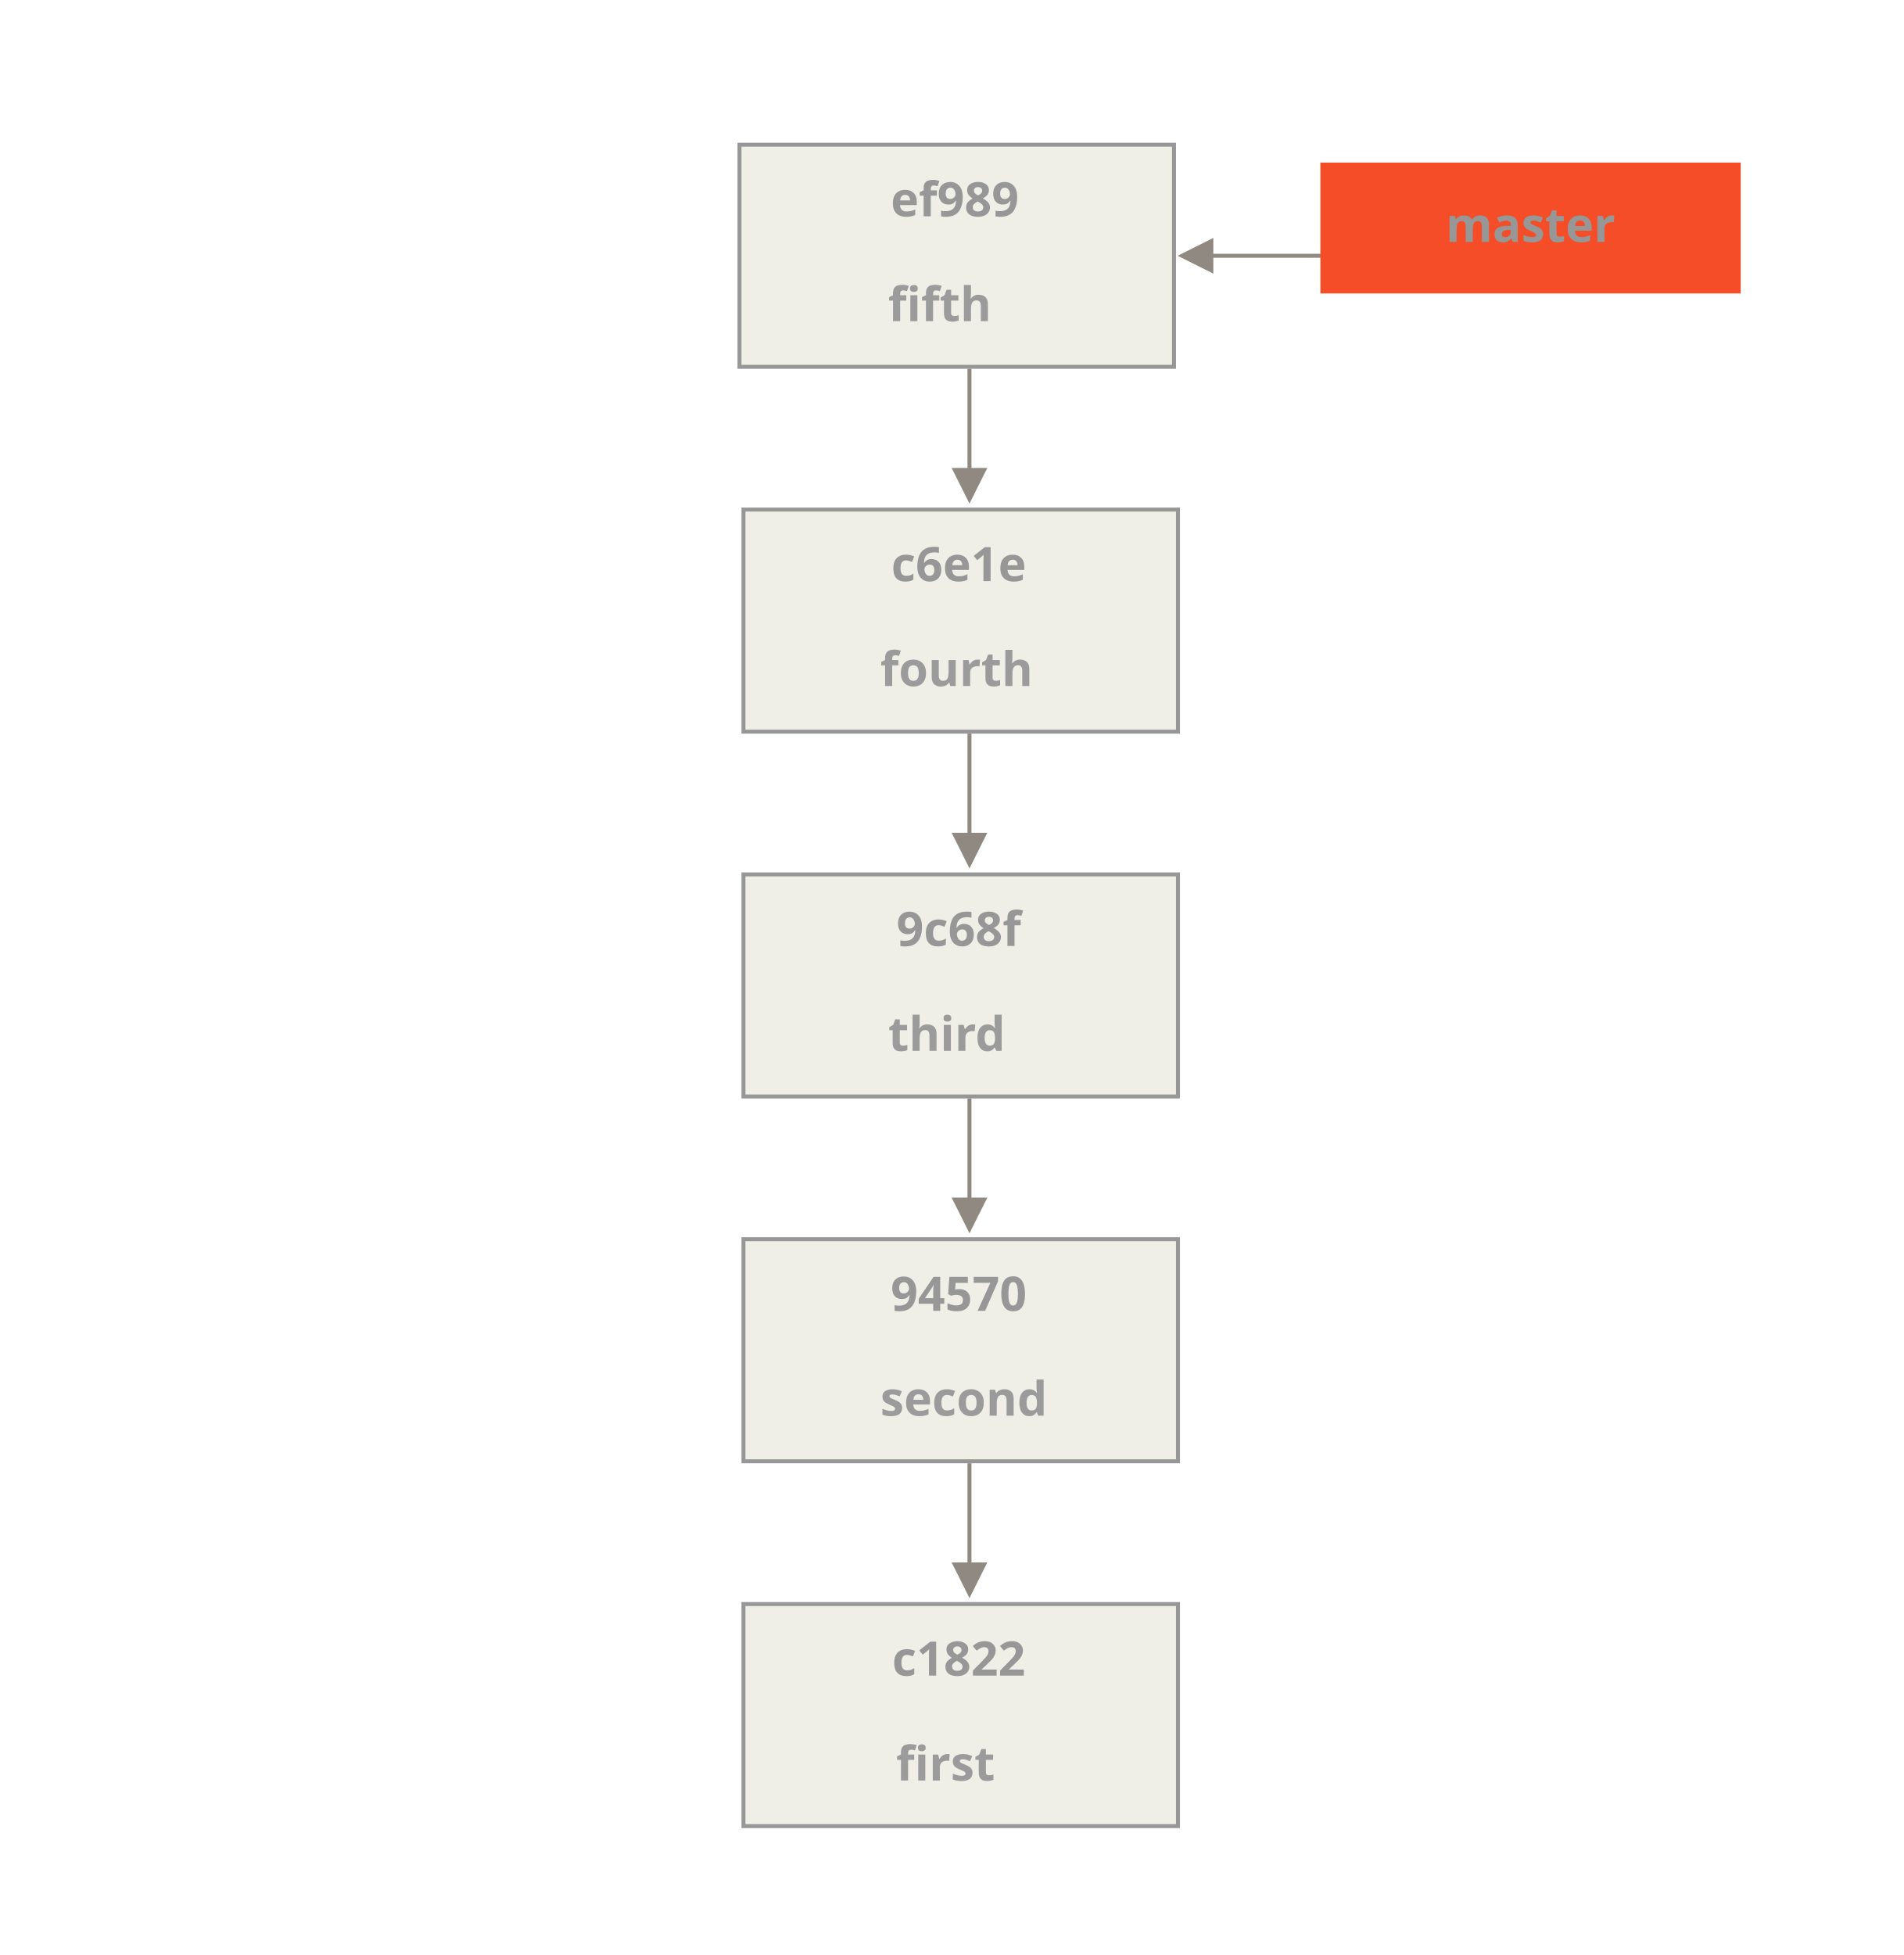
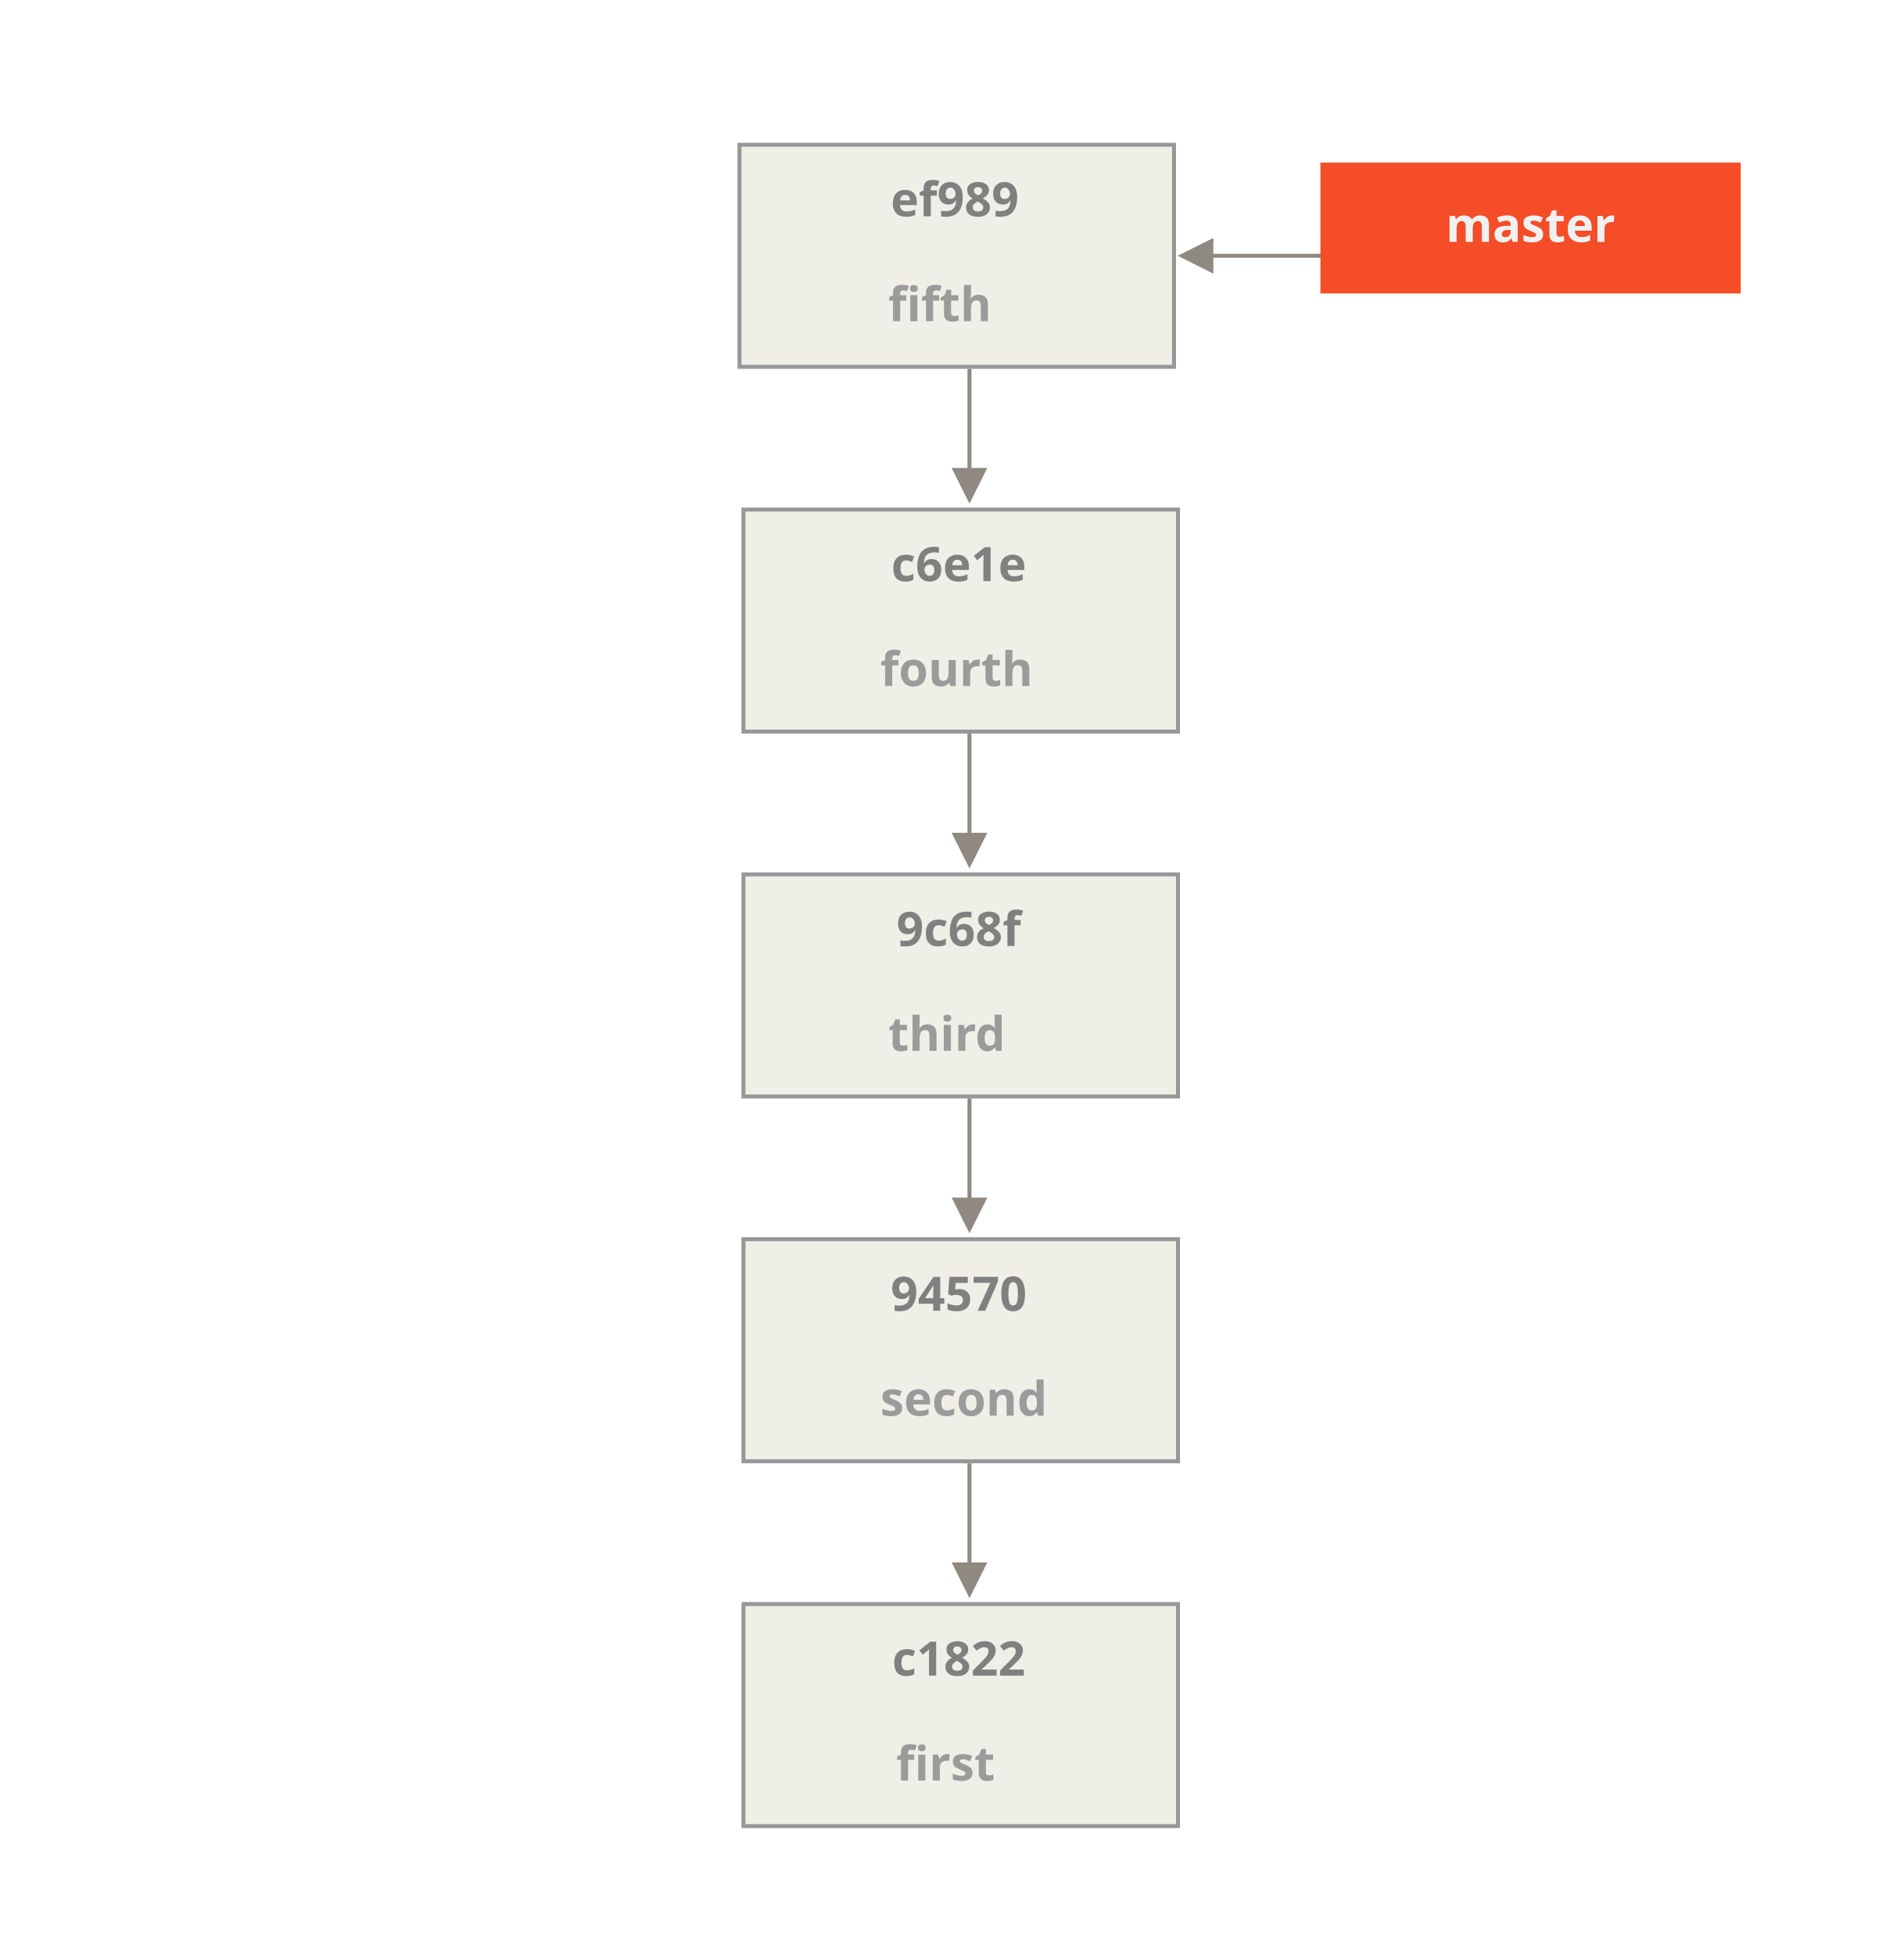
<svg xmlns="http://www.w3.org/2000/svg" width="480px" height="493px" viewBox="0 0 480 493" version="1.1">
  <g id="replace1" stroke="none" stroke-width="1" fill="none" fill-rule="evenodd">
    <path id="Line" d="M244,118 L244,93 L245,93 L245,118 L249,118 L244.5,127 L240,118 L244,118 Z" fill="#8F8981" fill-rule="nonzero" />
    <path id="Line-2" d="M306,64 L337,64 L337,65 L306,65 L306,69 L297,64.5 L306,60 L306,64 Z" fill="#8F8981" fill-rule="nonzero" />
    <g id="other-(2-line)" transform="translate(186, 36)" stroke="#979797">
      <rect id="Rectangle-2" fill="#EFEFE7" fill-rule="evenodd" x="0.5" y="0.5" width="109.58" height="56" />
      <text stroke="none" font-family="Source Code Pro" font-size="12px" font-weight="900" fill="#979797" fill-opacity="1" text-anchor="middle" id="master-4">
-         <tspan x="54.79" y="18.547">ef989</tspan>
+         <tspan fill="#808080" x="54.79" y="18.547">ef989</tspan>
      </text>
    </g>
    <text stroke="none" font-family="Source Code Pro" font-size="12px" font-weight="900" fill="#9B9B9B" fill-opacity="1" id="fifth">
      <tspan x="224" y="81">fifth</tspan>
    </text>
    <g id="other-(2-line)" transform="translate(187, 128)" stroke="#979797">
      <rect id="Rectangle-2" fill="#EFEFE7" fill-rule="evenodd" x="0.5" y="0.5" width="109.58" height="56" />
      <text stroke="none" font-family="Source Code Pro" font-size="12px" font-weight="900" fill="#979797" fill-opacity="1" text-anchor="middle" id="master-4">
-         <tspan x="54.79" y="18.547">c6e1e</tspan>
+         <tspan fill="#808080" x="54.79" y="18.547">c6e1e</tspan>
      </text>
    </g>
    <text stroke="none" font-family="Source Code Pro" font-size="12px" font-weight="900" fill="#9B9B9B" fill-opacity="1" id="fourth">
      <tspan x="222" y="173">fourth</tspan>
    </text>
    <path id="Line-3" d="M244,210 L244,185 L245,185 L245,210 L249,210 L244.5,219 L240,210 L244,210 Z" fill="#8F8981" fill-rule="nonzero" />
    <g id="other-(2-line)" transform="translate(187, 220)" stroke="#979797">
      <rect id="Rectangle-2" fill="#EFEFE7" fill-rule="evenodd" x="0.5" y="0.5" width="109.58" height="56" />
      <text stroke="none" font-family="Source Code Pro" font-size="12px" font-weight="900" fill="#979797" fill-opacity="1" text-anchor="middle" id="master-4">
-         <tspan x="54.79" y="18.547">9c68f</tspan>
+         <tspan fill="#808080" x="54.79" y="18.547">9c68f</tspan>
      </text>
    </g>
    <text stroke="none" font-family="Source Code Pro" font-size="12px" font-weight="900" fill="#9B9B9B" fill-opacity="1" id="third">
      <tspan x="224" y="265">third</tspan>
    </text>
    <path id="Line-4" d="M244,302 L244,277 L245,277 L245,302 L249,302 L244.5,311 L240,302 L244,302 Z" fill="#8F8981" fill-rule="nonzero" />
    <g id="other-(2-line)" transform="translate(187, 312)" stroke="#979797">
      <rect id="Rectangle-2" fill="#EFEFE7" fill-rule="evenodd" x="0.5" y="0.5" width="109.58" height="56" />
      <text stroke="none" font-family="Source Code Pro" font-size="12px" font-weight="900" fill="#979797" fill-opacity="1" text-anchor="middle" id="master-4">
-         <tspan x="54.79" y="18.547">94570</tspan>
+         <tspan fill="#808080" x="54.79" y="18.547">94570</tspan>
      </text>
    </g>
    <text stroke="none" font-family="Source Code Pro" font-size="12px" font-weight="900" fill="#9B9B9B" fill-opacity="1" id="second">
      <tspan x="222" y="357">second</tspan>
    </text>
    <path id="Line-5" d="M244,394 L244,369 L245,369 L245,394 L249,394 L244.5,403 L240,394 L244,394 Z" fill="#8F8981" fill-rule="nonzero" />
    <g id="other-(2-line)" transform="translate(187, 404)" stroke="#979797">
      <rect id="Rectangle-2" fill="#EFEFE7" fill-rule="evenodd" x="0.5" y="0.5" width="109.58" height="56" />
      <text stroke="none" font-family="Source Code Pro" font-size="12px" font-weight="900" fill="#979797" fill-opacity="1" text-anchor="middle" id="master-4">
-         <tspan x="54.79" y="18.547">c1822</tspan>
+         <tspan fill="#808080" x="54.79" y="18.547">c1822</tspan>
      </text>
    </g>
    <text stroke="none" font-family="Source Code Pro" font-size="12px" font-weight="900" fill="#9B9B9B" fill-opacity="1" id="first">
      <tspan x="226" y="449">first</tspan>
    </text>
    <g id="ref" transform="translate(333, 41)">
      <rect id="Rectangle-2" fill="#F44D27" fill-rule="evenodd" x="0" y="0" width="106" height="33" />
      <text stroke="none" font-family="Source Code Pro" font-size="12px" font-weight="900" fill="#979797" fill-opacity="1" text-anchor="middle" id="master">
-         <tspan x="53" y="20">master</tspan>
+         <tspan fill="#f0f0f0" x="53" y="20">master</tspan>
      </text>
    </g>
  </g>
</svg>
